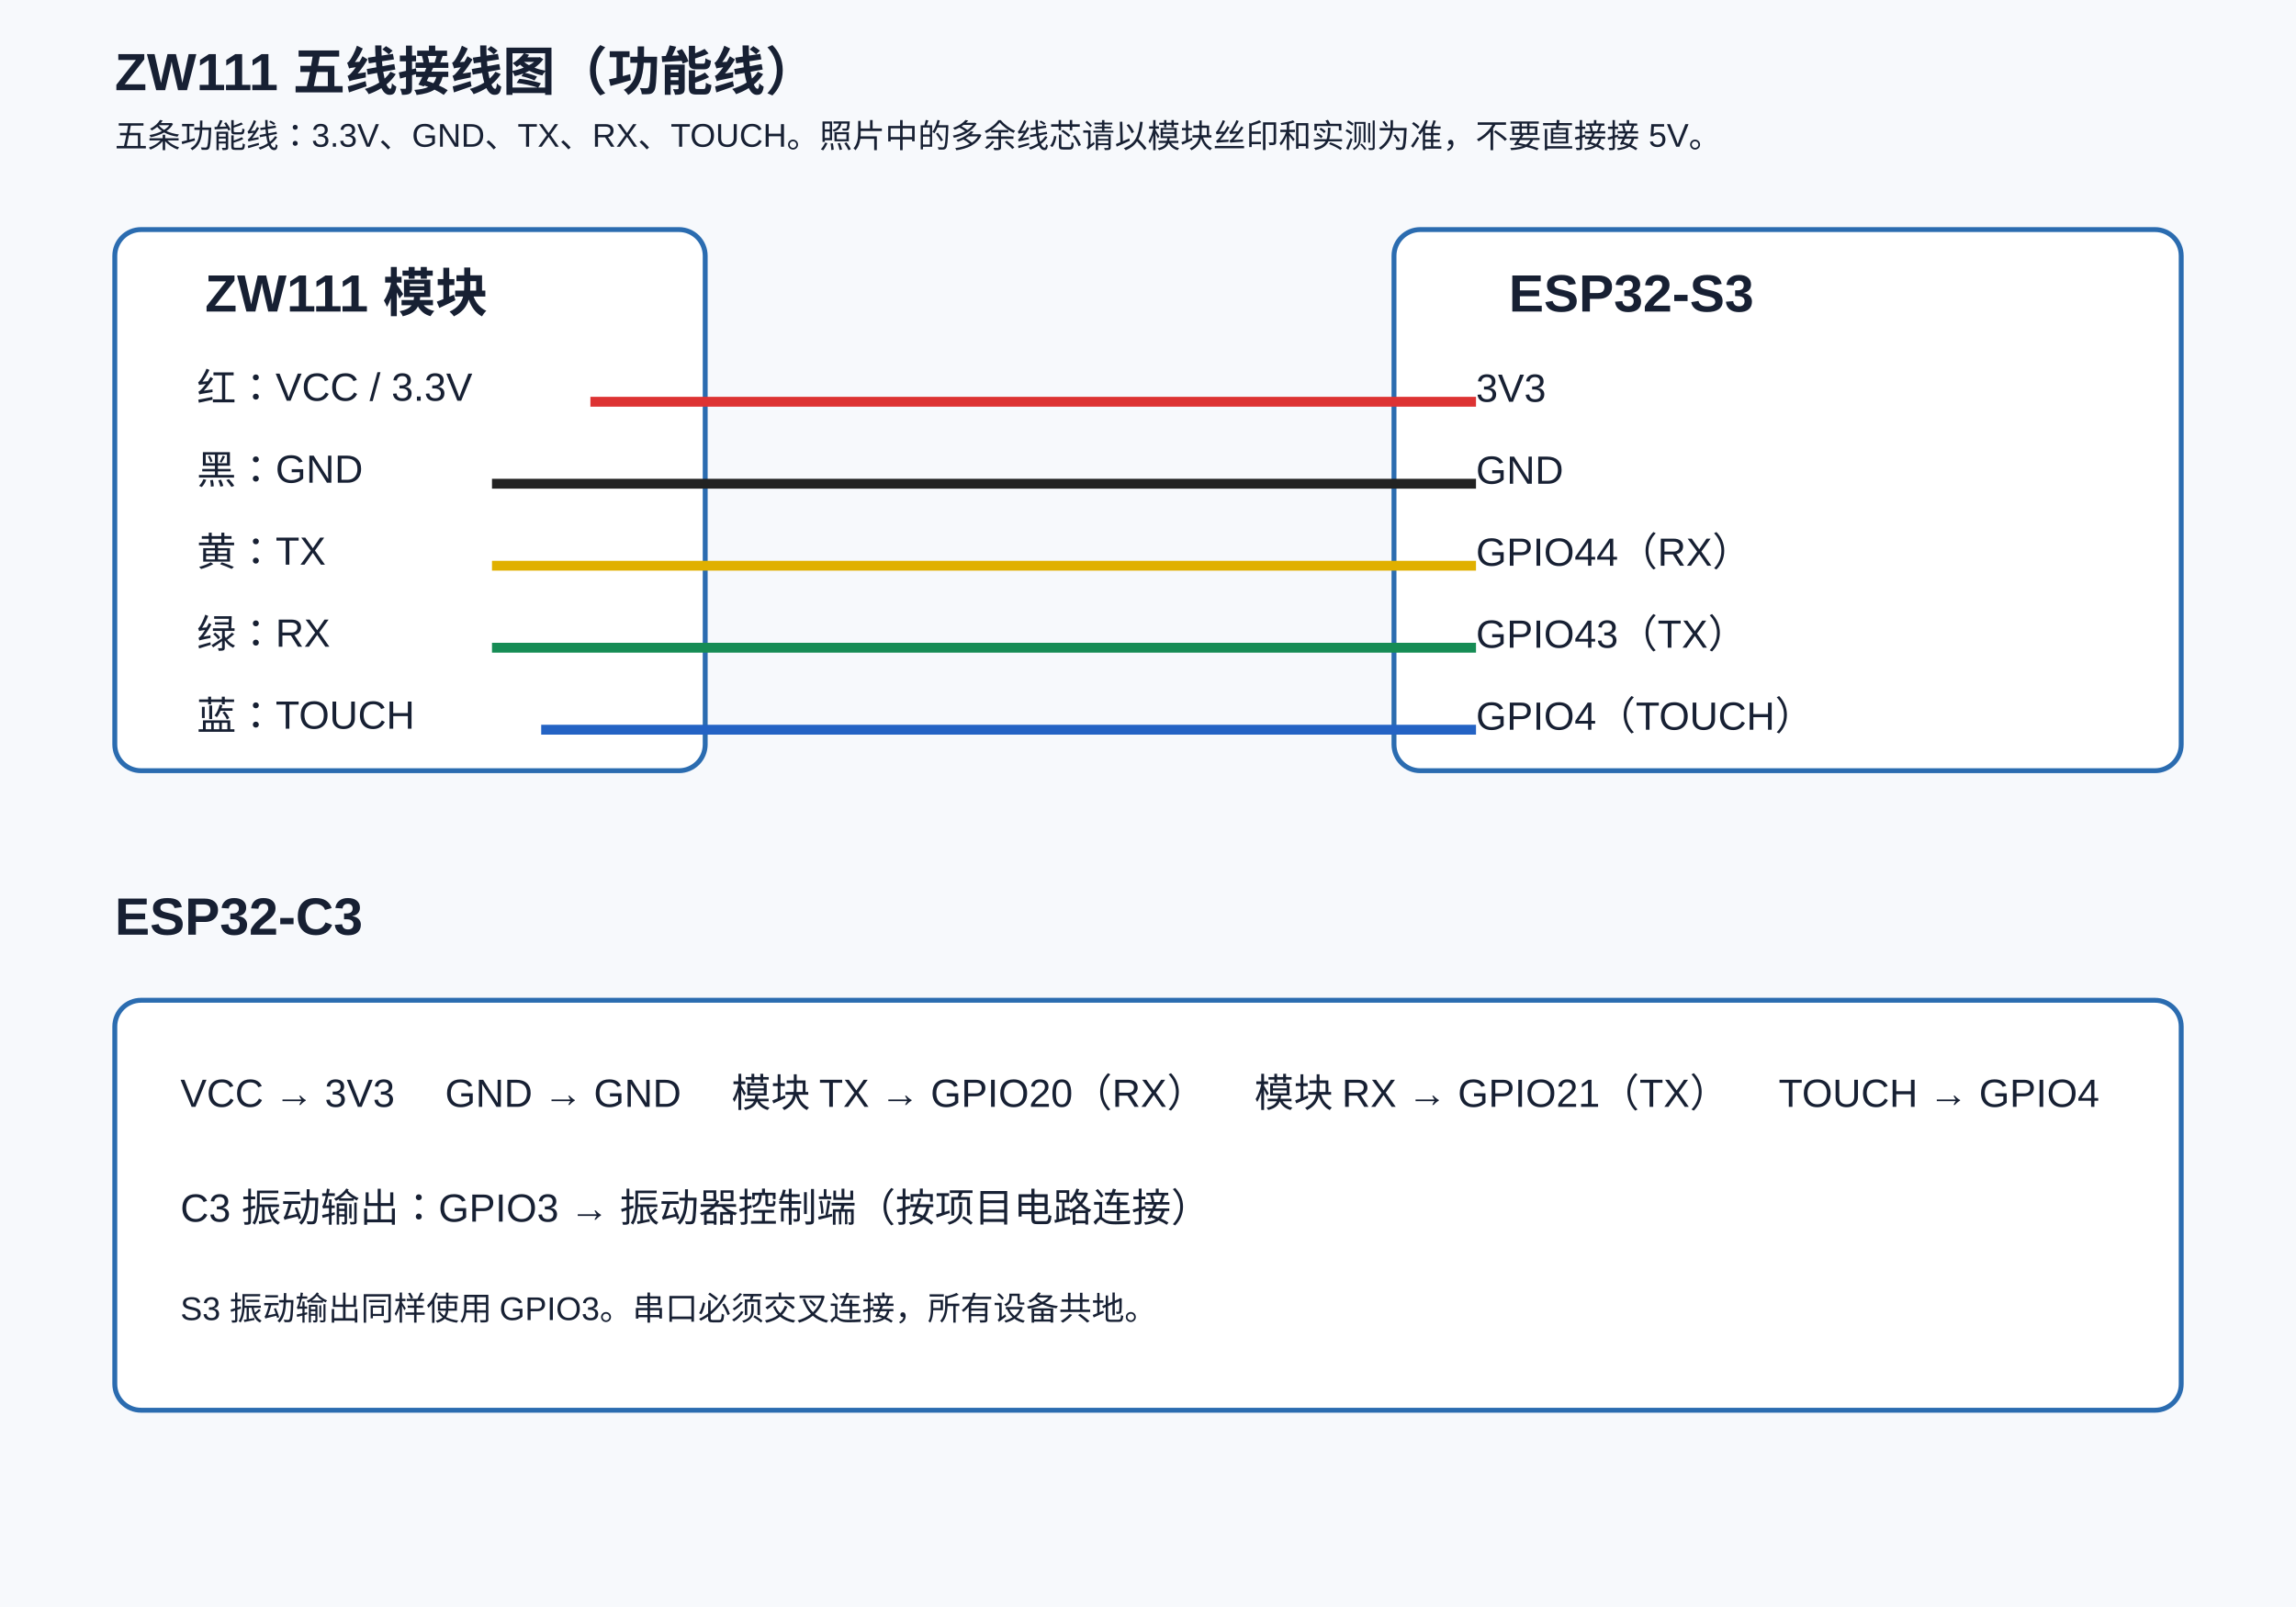
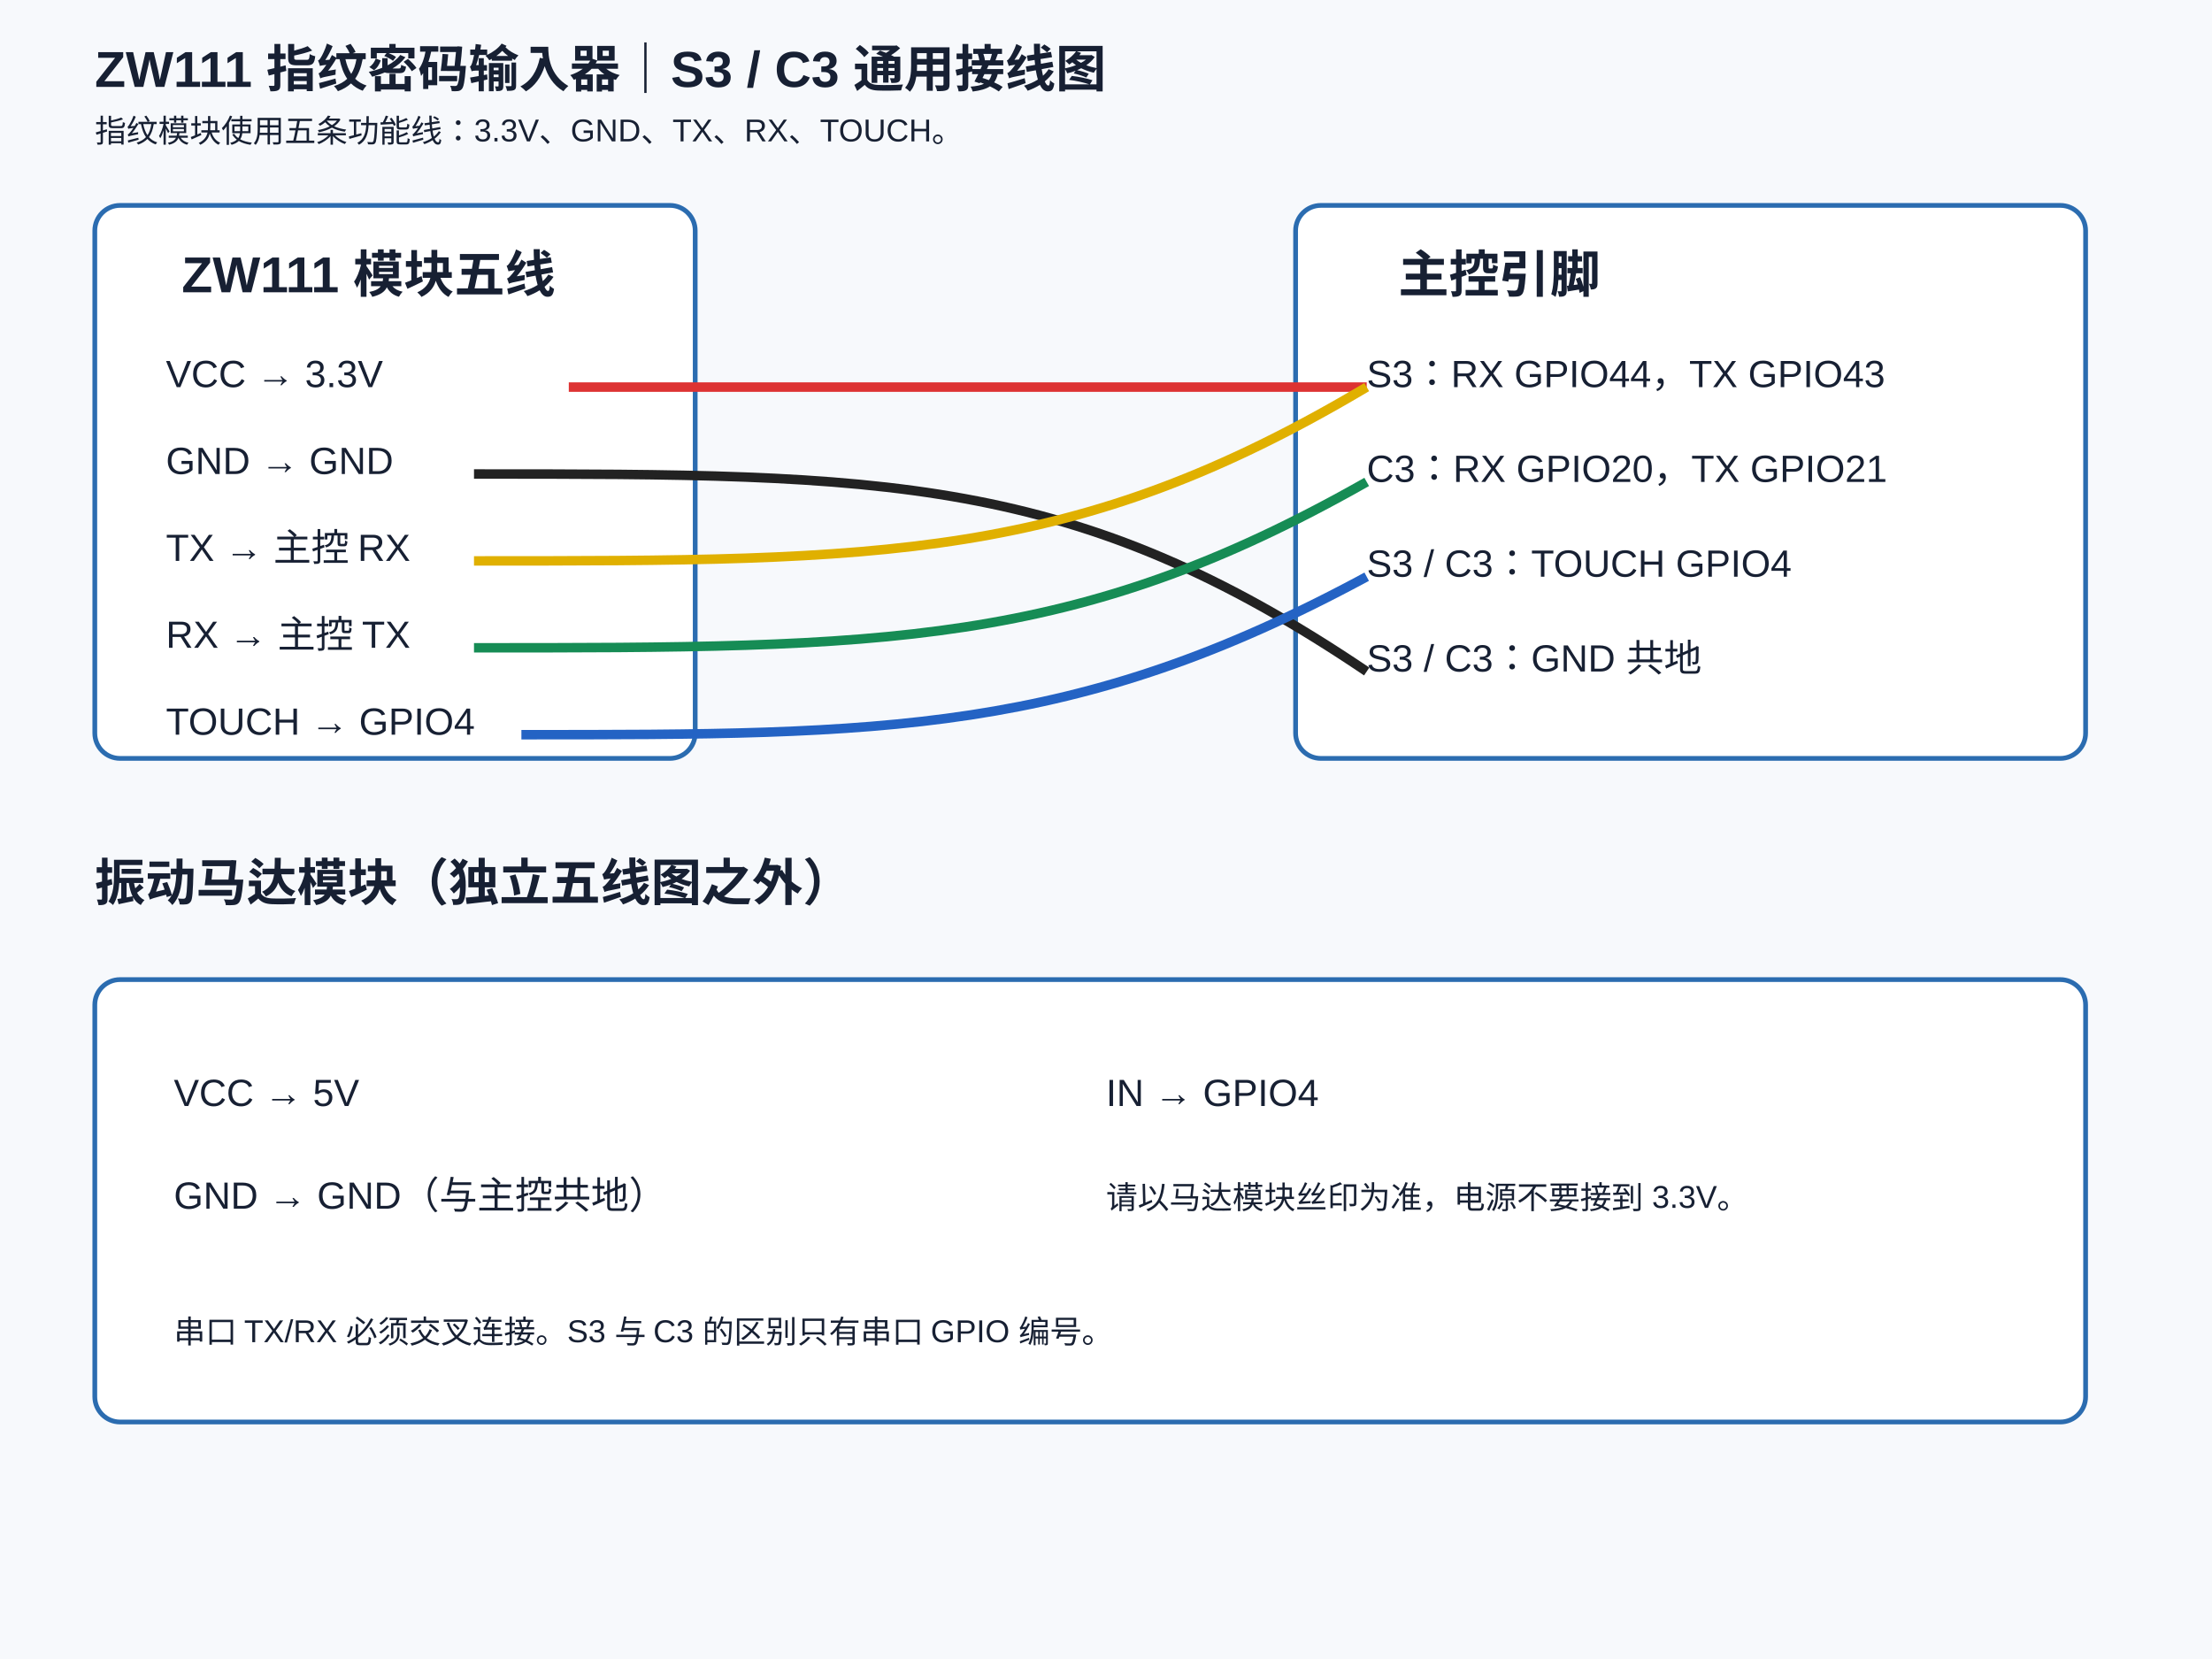
- <svg xmlns="http://www.w3.org/2000/svg" width="1400" height="980" viewBox="0 0 1400 980">
-   <rect width="1400" height="980" fill="#f7f9fc" />
+ <svg xmlns="http://www.w3.org/2000/svg" width="1400" height="1050" viewBox="0 0 1400 1050">
+   <rect width="1400" height="1050" fill="#f7f9fc" />
  <style>text{font-family:Arial,sans-serif;fill:#172033}.box{fill:white;stroke:#2b6cb0;stroke-width:3;rx:16}.wire{fill:none;stroke-width:6}.title{font-size:32px;font-weight:bold}.label{font-size:24px}.note{font-size:20px}</style>
-   <text class="title" x="70" y="55">ZW111 五线接线图（功能线）</text>
-   <text class="note" x="70" y="90">五条功能线：3.3V、GND、TX、RX、TOUCH。照片中的多余线芯请以模块丝印和实测为准，不要直接接 5V。</text>
-   <rect class="box" x="70" y="140" width="360" height="330" />
-   <text class="title" x="125" y="190">ZW111 模块</text>
-   <text class="label" x="120" y="245">红：VCC / 3.3V</text>
-   <text class="label" x="120" y="295">黑：GND</text>
-   <text class="label" x="120" y="345">黄：TX</text>
-   <text class="label" x="120" y="395">绿：RX</text>
-   <text class="label" x="120" y="445">蓝：TOUCH</text>
-   <rect class="box" x="850" y="140" width="480" height="330" />
-   <text class="title" x="920" y="190">ESP32-S3</text>
-   <text class="label" x="900" y="245">3V3</text>
-   <text class="label" x="900" y="295">GND</text>
-   <text class="label" x="900" y="345">GPIO44（RX）</text>
-   <text class="label" x="900" y="395">GPIO43（TX）</text>
-   <text class="label" x="900" y="445">GPIO4（TOUCH）</text>
-   <path class="wire" stroke="#d33" d="M360 245 C560 245 700 245 900 245" />
-   <path class="wire" stroke="#222" d="M300 295 C560 295 700 295 900 295" />
-   <path class="wire" stroke="#e0b000" d="M300 345 C560 345 700 345 900 345" />
-   <path class="wire" stroke="#168c55" d="M300 395 C560 395 700 395 900 395" />
-   <path class="wire" stroke="#2463c4" d="M330 445 C560 445 700 445 900 445" />
-   <text class="title" x="70" y="570">ESP32-C3</text>
-   <rect class="box" x="70" y="610" width="1260" height="250" />
-   <text class="label" x="110" y="675">VCC → 3V3　 GND → GND　 模块 TX → GPIO20（RX）　 模块 RX → GPIO21（TX）　 TOUCH → GPIO4</text>
-   <text class="label" x="110" y="745">C3 振动输出：GPIO3 → 振动器控制端（按项目电路连接）</text>
-   <text class="note" x="110" y="805">S3 振动输出同样使用 GPIO3。串口必须交叉连接，所有设备共地。</text>
+   <text class="title" x="60" y="55">ZW111 指纹密码输入器｜S3 / C3 通用接线图</text>
+   <text class="note" x="60" y="90">指纹模块使用五条功能线：3.3V、GND、TX、RX、TOUCH。</text>
+   <rect class="box" x="60" y="130" width="380" height="350" />
+   <text class="title" x="115" y="185">ZW111 模块五线</text>
+   <text class="label" x="105" y="245">VCC → 3.3V</text>
+   <text class="label" x="105" y="300">GND → GND</text>
+   <text class="label" x="105" y="355">TX → 主控 RX</text>
+   <text class="label" x="105" y="410">RX → 主控 TX</text>
+   <text class="label" x="105" y="465">TOUCH → GPIO4</text>
+   <rect class="box" x="820" y="130" width="500" height="350" />
+   <text class="title" x="885" y="185">主控引脚</text>
+   <text class="label" x="865" y="245">S3：RX GPIO44，TX GPIO43</text>
+   <text class="label" x="865" y="305">C3：RX GPIO20，TX GPIO21</text>
+   <text class="label" x="865" y="365">S3 / C3：TOUCH GPIO4</text>
+   <text class="label" x="865" y="425">S3 / C3：GND 共地</text>
+   <path class="wire" stroke="#d33" d="M360 245 C560 245 680 245 865 245" />
+   <path class="wire" stroke="#222" d="M300 300 C560 300 680 300 865 425" />
+   <path class="wire" stroke="#e0b000" d="M300 355 C560 355 680 355 865 245" />
+   <path class="wire" stroke="#168c55" d="M300 410 C560 410 680 410 865 305" />
+   <path class="wire" stroke="#2463c4" d="M330 465 C560 465 680 465 865 365" />
+   <text class="title" x="60" y="570">振动马达模块（独立五线图之外）</text>
+   <rect class="box" x="60" y="620" width="1260" height="280" />
+   <text class="label" x="110" y="700">VCC → 5V</text>
+   <text class="label" x="110" y="765">GND → GND（与主控共地）</text>
+   <text class="label" x="700" y="700">IN → GPIO4</text>
+   <text class="note" x="700" y="765">请以马达模块丝印为准，电源不要接到 3.3V。</text>
+   <text class="note" x="110" y="850">串口 TX/RX 必须交叉连接。S3 与 C3 的区别只有串口 GPIO 编号。</text>
</svg>
